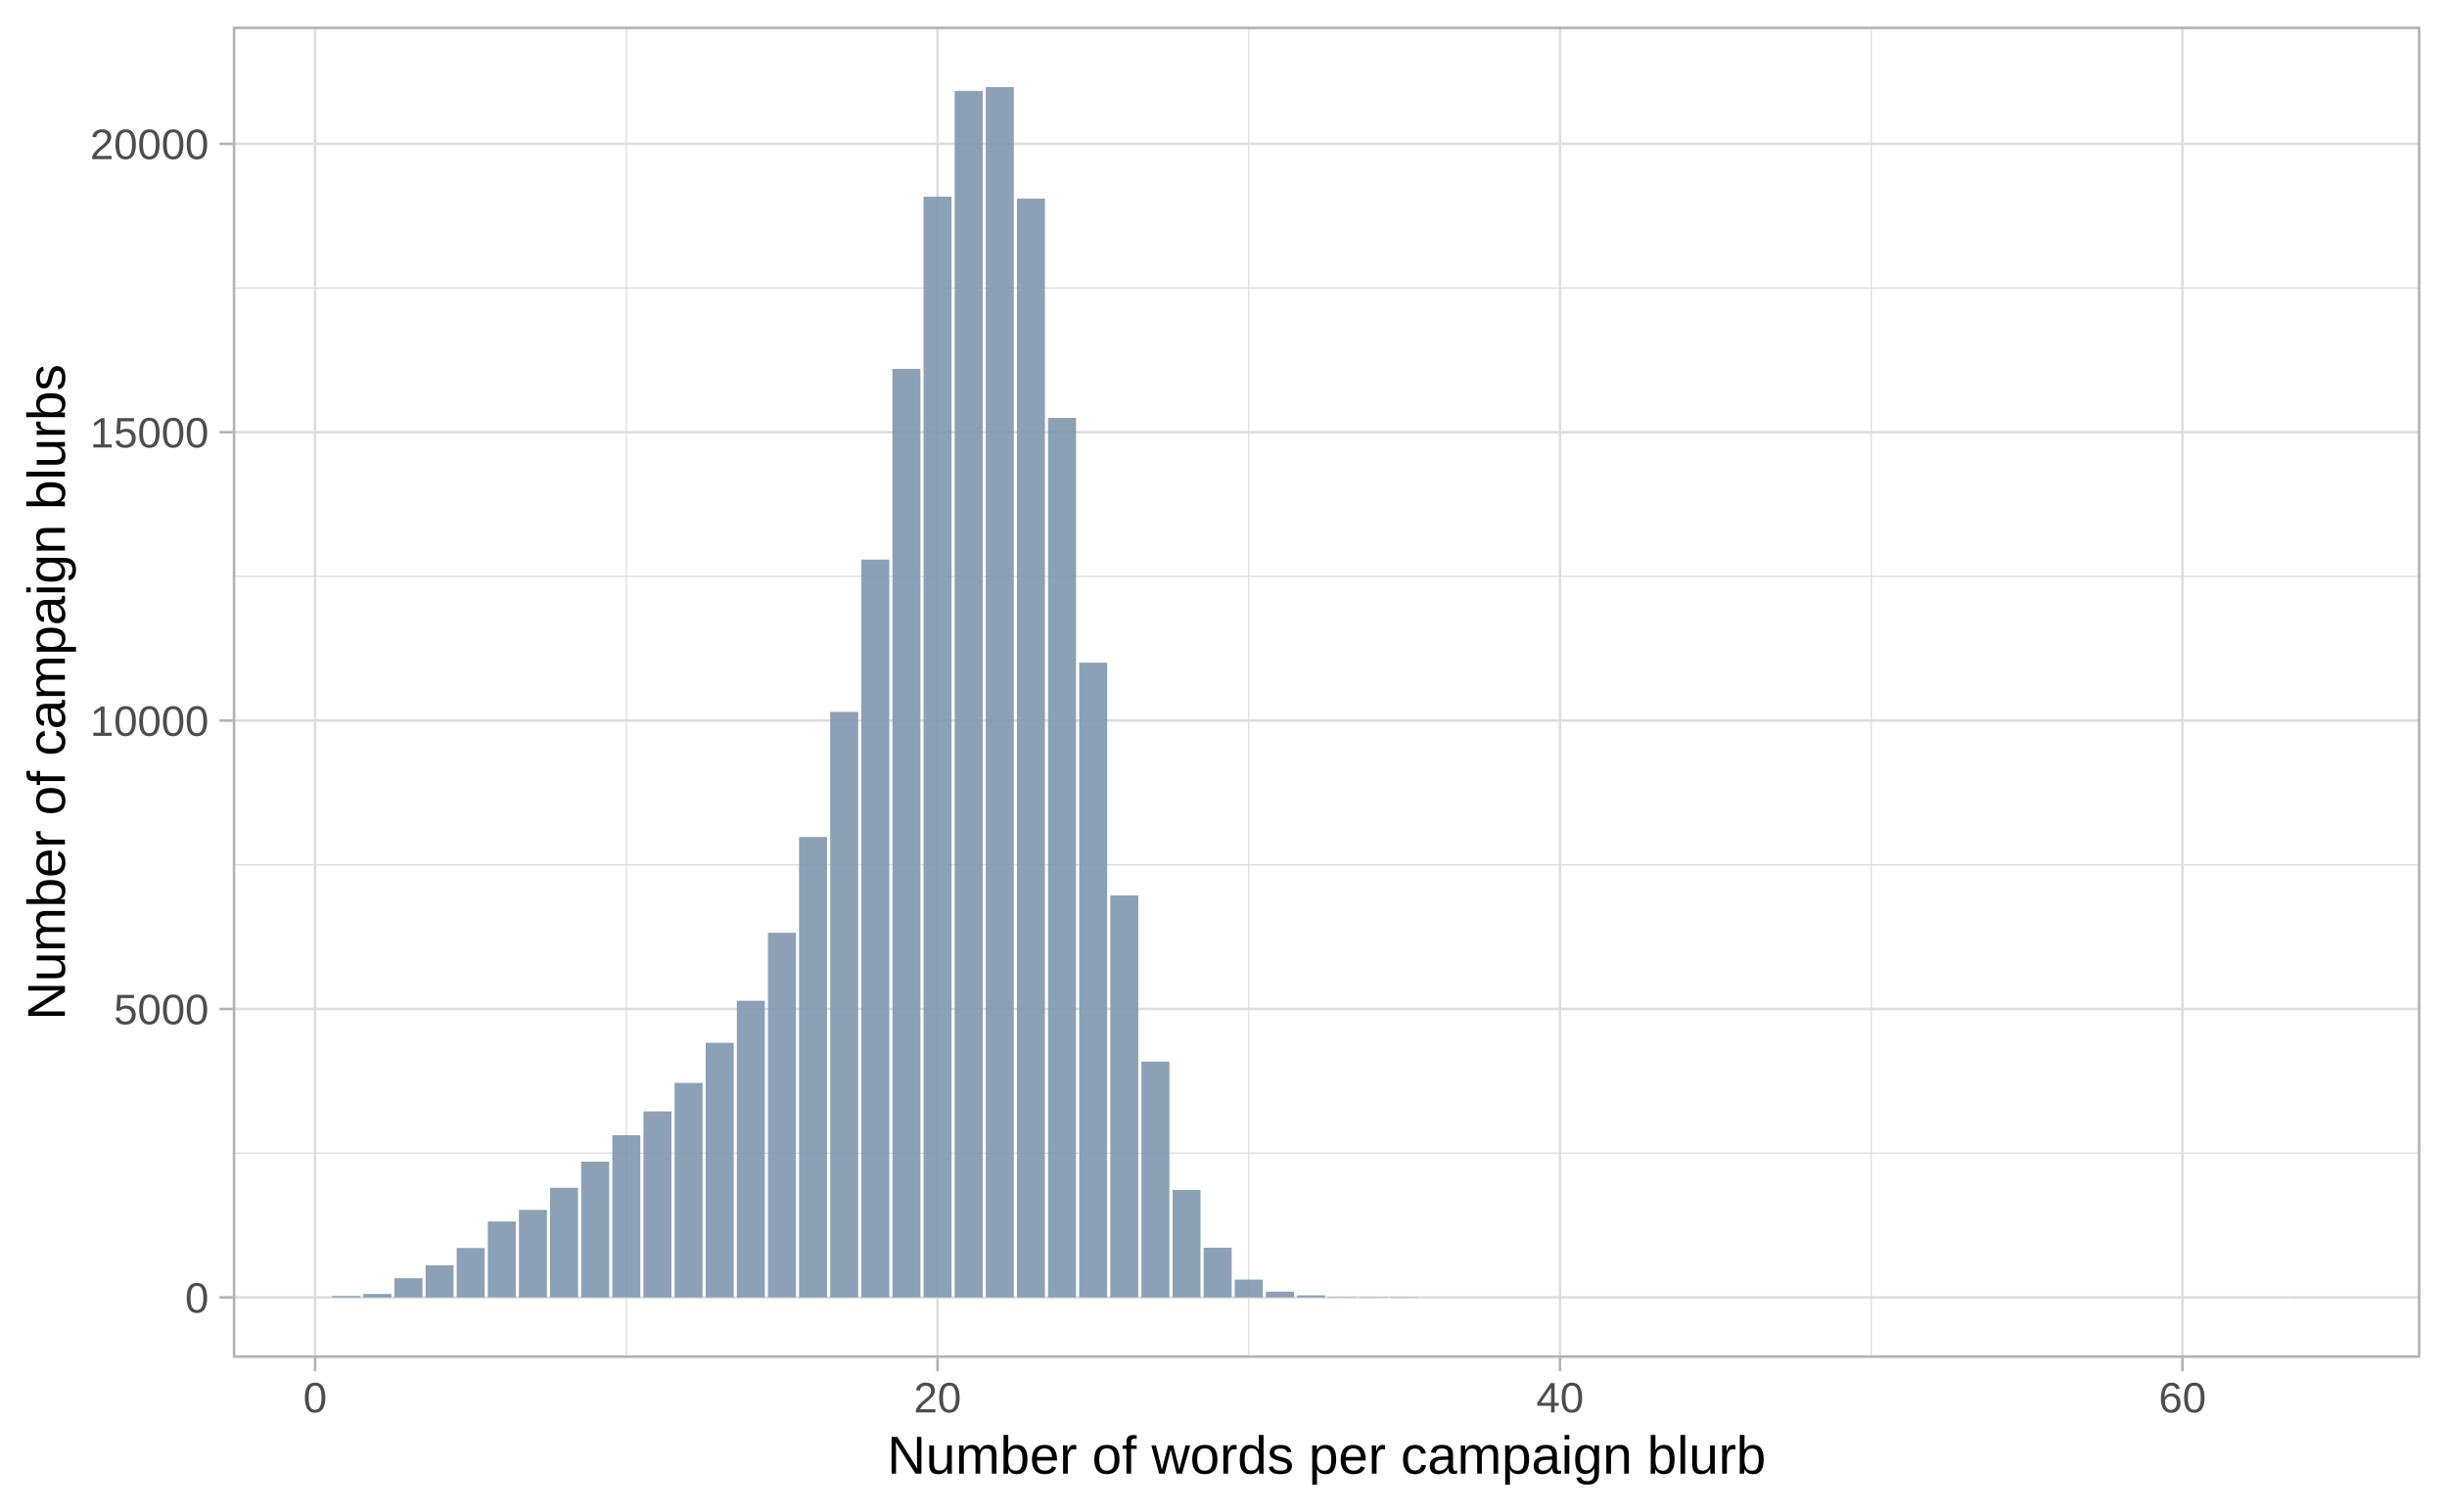
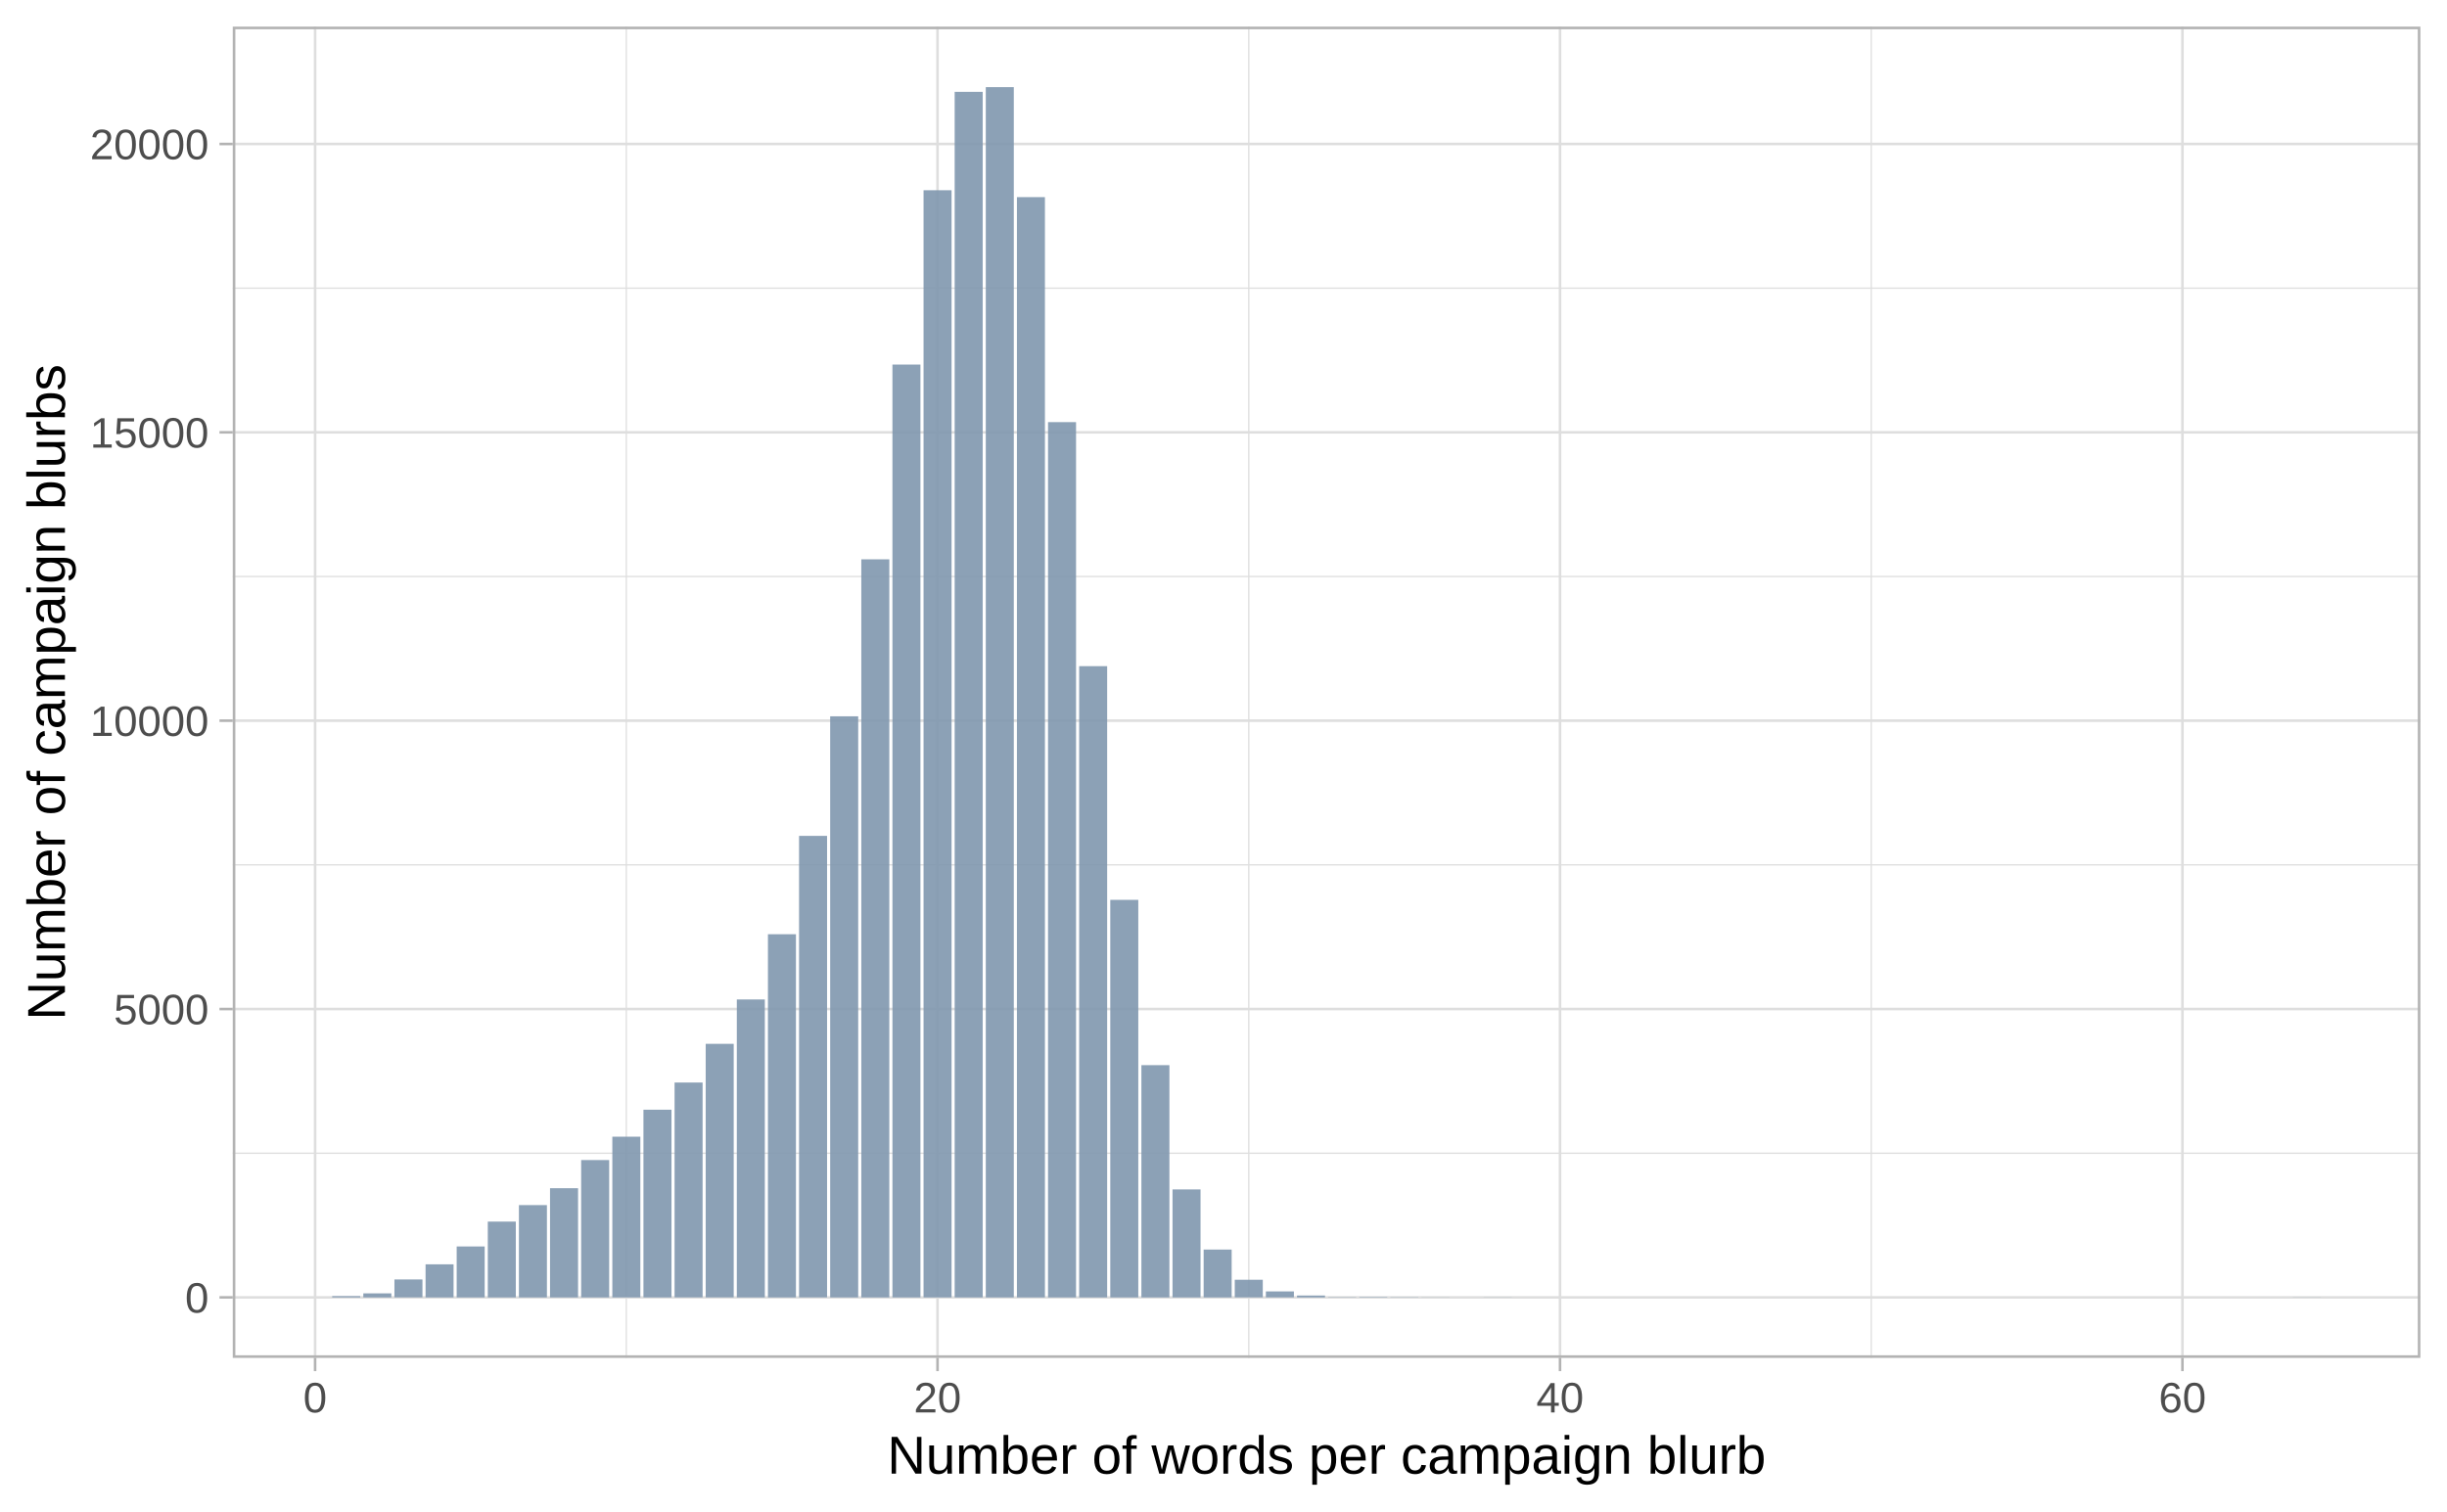
<svg xmlns="http://www.w3.org/2000/svg" class="svglite" width="504.00pt" height="311.47pt" viewBox="0 0 504.00 311.47">
  <defs>
    <style type="text/css">
    .svglite line, .svglite polyline, .svglite polygon, .svglite path, .svglite rect, .svglite circle {
      fill: none;
      stroke: #000000;
      stroke-linecap: round;
      stroke-linejoin: round;
      stroke-miterlimit: 10.00;
    }
  </style>
  </defs>
  <rect width="100%" height="100%" style="stroke: none; fill: #FFFFFF;" />
  <defs>
    <clipPath id="cpMC4wMHw1MDQuMDB8MC4wMHwzMTEuNDc=">
      <rect x="0.00" y="0.00" width="504.00" height="311.47" />
    </clipPath>
  </defs>
  <g clip-path="url(#cpMC4wMHw1MDQuMDB8MC4wMHwzMTEuNDc=)">
    <rect x="0.00" y="0.00" width="504.00" height="311.47" style="stroke-width: 1.07; stroke: #FFFFFF; fill: #FFFFFF;" />
  </g>
  <defs>
    <clipPath id="cpNDcuOTR8NDk4LjUyfDUuNDh8Mjc5Ljcy">
      <rect x="47.94" y="5.48" width="450.58" height="274.24" />
    </clipPath>
  </defs>
  <g clip-path="url(#cpNDcuOTR8NDk4LjUyfDUuNDh8Mjc5Ljcy)">
    <rect x="47.94" y="5.48" width="450.58" height="274.24" style="stroke-width: 1.07; stroke: none; fill: #FFFFFF;" />
-     <polyline points="47.94,237.55 498.52,237.55 " style="stroke-width: 0.27; stroke: #DEDEDE; stroke-linecap: butt;" />
-     <polyline points="47.94,178.15 498.52,178.15 " style="stroke-width: 0.27; stroke: #DEDEDE; stroke-linecap: butt;" />
-     <polyline points="47.94,118.74 498.52,118.74 " style="stroke-width: 0.27; stroke: #DEDEDE; stroke-linecap: butt;" />
-     <polyline points="47.94,59.33 498.52,59.33 " style="stroke-width: 0.27; stroke: #DEDEDE; stroke-linecap: butt;" />
+     <polyline points="47.94,237.56 498.52,237.56 " style="stroke-width: 0.27; stroke: #DEDEDE; stroke-linecap: butt;" />
+     <polyline points="47.94,178.16 498.52,178.16 " style="stroke-width: 0.27; stroke: #DEDEDE; stroke-linecap: butt;" />
+     <polyline points="47.94,118.76 498.52,118.76 " style="stroke-width: 0.27; stroke: #DEDEDE; stroke-linecap: butt;" />
+     <polyline points="47.94,59.36 498.52,59.36 " style="stroke-width: 0.27; stroke: #DEDEDE; stroke-linecap: butt;" />
    <polyline points="129.00,279.72 129.00,5.48 " style="stroke-width: 0.27; stroke: #DEDEDE; stroke-linecap: butt;" />
    <polyline points="257.21,279.72 257.21,5.48 " style="stroke-width: 0.27; stroke: #DEDEDE; stroke-linecap: butt;" />
    <polyline points="385.41,279.72 385.41,5.48 " style="stroke-width: 0.27; stroke: #DEDEDE; stroke-linecap: butt;" />
    <polyline points="47.94,267.26 498.52,267.26 " style="stroke-width: 0.53; stroke: #DEDEDE; stroke-linecap: butt;" />
-     <polyline points="47.94,207.85 498.52,207.85 " style="stroke-width: 0.53; stroke: #DEDEDE; stroke-linecap: butt;" />
-     <polyline points="47.94,148.44 498.52,148.44 " style="stroke-width: 0.53; stroke: #DEDEDE; stroke-linecap: butt;" />
-     <polyline points="47.94,89.03 498.52,89.03 " style="stroke-width: 0.53; stroke: #DEDEDE; stroke-linecap: butt;" />
-     <polyline points="47.94,29.62 498.52,29.62 " style="stroke-width: 0.53; stroke: #DEDEDE; stroke-linecap: butt;" />
+     <polyline points="47.94,207.86 498.52,207.86 " style="stroke-width: 0.53; stroke: #DEDEDE; stroke-linecap: butt;" />
+     <polyline points="47.94,148.46 498.52,148.46 " style="stroke-width: 0.53; stroke: #DEDEDE; stroke-linecap: butt;" />
+     <polyline points="47.94,89.06 498.52,89.06 " style="stroke-width: 0.53; stroke: #DEDEDE; stroke-linecap: butt;" />
+     <polyline points="47.94,29.66 498.52,29.66 " style="stroke-width: 0.53; stroke: #DEDEDE; stroke-linecap: butt;" />
    <polyline points="64.90,279.72 64.90,5.48 " style="stroke-width: 0.53; stroke: #DEDEDE; stroke-linecap: butt;" />
    <polyline points="193.10,279.72 193.10,5.48 " style="stroke-width: 0.53; stroke: #DEDEDE; stroke-linecap: butt;" />
    <polyline points="321.31,279.72 321.31,5.48 " style="stroke-width: 0.53; stroke: #DEDEDE; stroke-linecap: butt;" />
    <polyline points="449.51,279.72 449.51,5.48 " style="stroke-width: 0.53; stroke: #DEDEDE; stroke-linecap: butt;" />
-     <rect x="68.42" y="266.98" width="5.77" height="0.27" style="stroke-width: 1.07; stroke: none; stroke-linecap: square; stroke-linejoin: miter; fill: #8097AE; fill-opacity: 0.90;" />
-     <rect x="74.83" y="266.56" width="5.77" height="0.70" style="stroke-width: 1.07; stroke: none; stroke-linecap: square; stroke-linejoin: miter; fill: #8097AE; fill-opacity: 0.90;" />
-     <rect x="81.24" y="263.31" width="5.77" height="3.94" style="stroke-width: 1.07; stroke: none; stroke-linecap: square; stroke-linejoin: miter; fill: #8097AE; fill-opacity: 0.90;" />
-     <rect x="87.65" y="260.64" width="5.77" height="6.62" style="stroke-width: 1.07; stroke: none; stroke-linecap: square; stroke-linejoin: miter; fill: #8097AE; fill-opacity: 0.90;" />
-     <rect x="94.06" y="257.09" width="5.77" height="10.17" style="stroke-width: 1.07; stroke: none; stroke-linecap: square; stroke-linejoin: miter; fill: #8097AE; fill-opacity: 0.90;" />
-     <rect x="100.47" y="251.63" width="5.77" height="15.62" style="stroke-width: 1.07; stroke: none; stroke-linecap: square; stroke-linejoin: miter; fill: #8097AE; fill-opacity: 0.90;" />
-     <rect x="106.88" y="249.24" width="5.77" height="18.01" style="stroke-width: 1.07; stroke: none; stroke-linecap: square; stroke-linejoin: miter; fill: #8097AE; fill-opacity: 0.90;" />
-     <rect x="113.29" y="244.69" width="5.77" height="22.56" style="stroke-width: 1.07; stroke: none; stroke-linecap: square; stroke-linejoin: miter; fill: #8097AE; fill-opacity: 0.90;" />
-     <rect x="119.70" y="239.30" width="5.77" height="27.96" style="stroke-width: 1.07; stroke: none; stroke-linecap: square; stroke-linejoin: miter; fill: #8097AE; fill-opacity: 0.90;" />
-     <rect x="126.12" y="233.85" width="5.77" height="33.41" style="stroke-width: 1.07; stroke: none; stroke-linecap: square; stroke-linejoin: miter; fill: #8097AE; fill-opacity: 0.90;" />
-     <rect x="132.53" y="228.95" width="5.77" height="38.31" style="stroke-width: 1.07; stroke: none; stroke-linecap: square; stroke-linejoin: miter; fill: #8097AE; fill-opacity: 0.90;" />
-     <rect x="138.94" y="223.07" width="5.77" height="44.19" style="stroke-width: 1.07; stroke: none; stroke-linecap: square; stroke-linejoin: miter; fill: #8097AE; fill-opacity: 0.90;" />
-     <rect x="145.35" y="214.82" width="5.77" height="52.43" style="stroke-width: 1.07; stroke: none; stroke-linecap: square; stroke-linejoin: miter; fill: #8097AE; fill-opacity: 0.90;" />
-     <rect x="151.76" y="206.15" width="5.77" height="61.11" style="stroke-width: 1.07; stroke: none; stroke-linecap: square; stroke-linejoin: miter; fill: #8097AE; fill-opacity: 0.90;" />
-     <rect x="158.17" y="192.15" width="5.77" height="75.10" style="stroke-width: 1.07; stroke: none; stroke-linecap: square; stroke-linejoin: miter; fill: #8097AE; fill-opacity: 0.90;" />
-     <rect x="164.58" y="172.42" width="5.77" height="94.84" style="stroke-width: 1.07; stroke: none; stroke-linecap: square; stroke-linejoin: miter; fill: #8097AE; fill-opacity: 0.90;" />
-     <rect x="170.99" y="146.65" width="5.77" height="120.61" style="stroke-width: 1.07; stroke: none; stroke-linecap: square; stroke-linejoin: miter; fill: #8097AE; fill-opacity: 0.90;" />
-     <rect x="177.40" y="115.27" width="5.77" height="151.99" style="stroke-width: 1.07; stroke: none; stroke-linecap: square; stroke-linejoin: miter; fill: #8097AE; fill-opacity: 0.90;" />
-     <rect x="183.81" y="75.99" width="5.77" height="191.27" style="stroke-width: 1.07; stroke: none; stroke-linecap: square; stroke-linejoin: miter; fill: #8097AE; fill-opacity: 0.90;" />
-     <rect x="190.22" y="40.51" width="5.77" height="226.75" style="stroke-width: 1.07; stroke: none; stroke-linecap: square; stroke-linejoin: miter; fill: #8097AE; fill-opacity: 0.90;" />
-     <rect x="196.63" y="18.72" width="5.77" height="248.54" style="stroke-width: 1.07; stroke: none; stroke-linecap: square; stroke-linejoin: miter; fill: #8097AE; fill-opacity: 0.90;" />
+     <rect x="68.42" y="267.00" width="5.77" height="0.26" style="stroke-width: 1.07; stroke: none; stroke-linecap: square; stroke-linejoin: miter; fill: #8097AE; fill-opacity: 0.90;" />
+     <rect x="74.83" y="266.43" width="5.77" height="0.83" style="stroke-width: 1.07; stroke: none; stroke-linecap: square; stroke-linejoin: miter; fill: #8097AE; fill-opacity: 0.90;" />
+     <rect x="81.24" y="263.57" width="5.77" height="3.68" style="stroke-width: 1.07; stroke: none; stroke-linecap: square; stroke-linejoin: miter; fill: #8097AE; fill-opacity: 0.90;" />
+     <rect x="87.65" y="260.45" width="5.77" height="6.81" style="stroke-width: 1.07; stroke: none; stroke-linecap: square; stroke-linejoin: miter; fill: #8097AE; fill-opacity: 0.90;" />
+     <rect x="94.06" y="256.77" width="5.77" height="10.49" style="stroke-width: 1.07; stroke: none; stroke-linecap: square; stroke-linejoin: miter; fill: #8097AE; fill-opacity: 0.90;" />
+     <rect x="100.47" y="251.65" width="5.77" height="15.61" style="stroke-width: 1.07; stroke: none; stroke-linecap: square; stroke-linejoin: miter; fill: #8097AE; fill-opacity: 0.90;" />
+     <rect x="106.88" y="248.25" width="5.77" height="19.01" style="stroke-width: 1.07; stroke: none; stroke-linecap: square; stroke-linejoin: miter; fill: #8097AE; fill-opacity: 0.90;" />
+     <rect x="113.29" y="244.77" width="5.77" height="22.49" style="stroke-width: 1.07; stroke: none; stroke-linecap: square; stroke-linejoin: miter; fill: #8097AE; fill-opacity: 0.90;" />
+     <rect x="119.70" y="238.97" width="5.77" height="28.29" style="stroke-width: 1.07; stroke: none; stroke-linecap: square; stroke-linejoin: miter; fill: #8097AE; fill-opacity: 0.90;" />
+     <rect x="126.12" y="234.16" width="5.77" height="33.10" style="stroke-width: 1.07; stroke: none; stroke-linecap: square; stroke-linejoin: miter; fill: #8097AE; fill-opacity: 0.90;" />
+     <rect x="132.53" y="228.60" width="5.77" height="38.66" style="stroke-width: 1.07; stroke: none; stroke-linecap: square; stroke-linejoin: miter; fill: #8097AE; fill-opacity: 0.90;" />
+     <rect x="138.94" y="223.00" width="5.77" height="44.25" style="stroke-width: 1.07; stroke: none; stroke-linecap: square; stroke-linejoin: miter; fill: #8097AE; fill-opacity: 0.90;" />
+     <rect x="145.35" y="215.03" width="5.77" height="52.22" style="stroke-width: 1.07; stroke: none; stroke-linecap: square; stroke-linejoin: miter; fill: #8097AE; fill-opacity: 0.90;" />
+     <rect x="151.76" y="205.89" width="5.77" height="61.37" style="stroke-width: 1.07; stroke: none; stroke-linecap: square; stroke-linejoin: miter; fill: #8097AE; fill-opacity: 0.90;" />
+     <rect x="158.17" y="192.45" width="5.77" height="74.81" style="stroke-width: 1.07; stroke: none; stroke-linecap: square; stroke-linejoin: miter; fill: #8097AE; fill-opacity: 0.90;" />
+     <rect x="164.58" y="172.19" width="5.77" height="95.06" style="stroke-width: 1.07; stroke: none; stroke-linecap: square; stroke-linejoin: miter; fill: #8097AE; fill-opacity: 0.90;" />
+     <rect x="170.99" y="147.56" width="5.77" height="119.70" style="stroke-width: 1.07; stroke: none; stroke-linecap: square; stroke-linejoin: miter; fill: #8097AE; fill-opacity: 0.90;" />
+     <rect x="177.40" y="115.22" width="5.77" height="152.04" style="stroke-width: 1.07; stroke: none; stroke-linecap: square; stroke-linejoin: miter; fill: #8097AE; fill-opacity: 0.90;" />
+     <rect x="183.81" y="75.10" width="5.77" height="192.16" style="stroke-width: 1.07; stroke: none; stroke-linecap: square; stroke-linejoin: miter; fill: #8097AE; fill-opacity: 0.90;" />
+     <rect x="190.22" y="39.19" width="5.77" height="228.07" style="stroke-width: 1.07; stroke: none; stroke-linecap: square; stroke-linejoin: miter; fill: #8097AE; fill-opacity: 0.90;" />
+     <rect x="196.63" y="18.92" width="5.77" height="248.34" style="stroke-width: 1.07; stroke: none; stroke-linecap: square; stroke-linejoin: miter; fill: #8097AE; fill-opacity: 0.90;" />
    <rect x="203.04" y="17.95" width="5.77" height="249.31" style="stroke-width: 1.07; stroke: none; stroke-linecap: square; stroke-linejoin: miter; fill: #8097AE; fill-opacity: 0.90;" />
-     <rect x="209.45" y="40.91" width="5.77" height="226.35" style="stroke-width: 1.07; stroke: none; stroke-linecap: square; stroke-linejoin: miter; fill: #8097AE; fill-opacity: 0.90;" />
-     <rect x="215.86" y="86.09" width="5.77" height="181.17" style="stroke-width: 1.07; stroke: none; stroke-linecap: square; stroke-linejoin: miter; fill: #8097AE; fill-opacity: 0.90;" />
-     <rect x="222.27" y="136.51" width="5.77" height="130.75" style="stroke-width: 1.07; stroke: none; stroke-linecap: square; stroke-linejoin: miter; fill: #8097AE; fill-opacity: 0.90;" />
-     <rect x="228.68" y="184.45" width="5.77" height="82.80" style="stroke-width: 1.07; stroke: none; stroke-linecap: square; stroke-linejoin: miter; fill: #8097AE; fill-opacity: 0.90;" />
-     <rect x="235.09" y="218.69" width="5.77" height="48.57" style="stroke-width: 1.07; stroke: none; stroke-linecap: square; stroke-linejoin: miter; fill: #8097AE; fill-opacity: 0.90;" />
-     <rect x="241.50" y="245.13" width="5.77" height="22.12" style="stroke-width: 1.07; stroke: none; stroke-linecap: square; stroke-linejoin: miter; fill: #8097AE; fill-opacity: 0.90;" />
-     <rect x="247.91" y="257.03" width="5.77" height="10.23" style="stroke-width: 1.07; stroke: none; stroke-linecap: square; stroke-linejoin: miter; fill: #8097AE; fill-opacity: 0.90;" />
-     <rect x="254.32" y="263.61" width="5.77" height="3.65" style="stroke-width: 1.07; stroke: none; stroke-linecap: square; stroke-linejoin: miter; fill: #8097AE; fill-opacity: 0.90;" />
-     <rect x="260.73" y="266.07" width="5.77" height="1.19" style="stroke-width: 1.07; stroke: none; stroke-linecap: square; stroke-linejoin: miter; fill: #8097AE; fill-opacity: 0.90;" />
-     <rect x="267.14" y="266.85" width="5.77" height="0.40" style="stroke-width: 1.07; stroke: none; stroke-linecap: square; stroke-linejoin: miter; fill: #8097AE; fill-opacity: 0.90;" />
-     <rect x="273.55" y="267.19" width="5.77" height="0.071" style="stroke-width: 1.07; stroke: none; stroke-linecap: square; stroke-linejoin: miter; fill: #8097AE; fill-opacity: 0.90;" />
-     <rect x="279.96" y="267.20" width="5.77" height="0.059" style="stroke-width: 1.07; stroke: none; stroke-linecap: square; stroke-linejoin: miter; fill: #8097AE; fill-opacity: 0.90;" />
-     <rect x="286.37" y="267.20" width="5.77" height="0.059" style="stroke-width: 1.07; stroke: none; stroke-linecap: square; stroke-linejoin: miter; fill: #8097AE; fill-opacity: 0.90;" />
+     <rect x="209.45" y="40.61" width="5.77" height="226.65" style="stroke-width: 1.07; stroke: none; stroke-linecap: square; stroke-linejoin: miter; fill: #8097AE; fill-opacity: 0.90;" />
+     <rect x="215.86" y="86.96" width="5.77" height="180.30" style="stroke-width: 1.07; stroke: none; stroke-linecap: square; stroke-linejoin: miter; fill: #8097AE; fill-opacity: 0.90;" />
+     <rect x="222.27" y="137.23" width="5.77" height="130.03" style="stroke-width: 1.07; stroke: none; stroke-linecap: square; stroke-linejoin: miter; fill: #8097AE; fill-opacity: 0.90;" />
+     <rect x="228.68" y="185.37" width="5.77" height="81.89" style="stroke-width: 1.07; stroke: none; stroke-linecap: square; stroke-linejoin: miter; fill: #8097AE; fill-opacity: 0.90;" />
+     <rect x="235.09" y="219.42" width="5.77" height="47.84" style="stroke-width: 1.07; stroke: none; stroke-linecap: square; stroke-linejoin: miter; fill: #8097AE; fill-opacity: 0.90;" />
+     <rect x="241.50" y="245.02" width="5.77" height="22.24" style="stroke-width: 1.07; stroke: none; stroke-linecap: square; stroke-linejoin: miter; fill: #8097AE; fill-opacity: 0.90;" />
+     <rect x="247.91" y="257.41" width="5.77" height="9.85" style="stroke-width: 1.07; stroke: none; stroke-linecap: square; stroke-linejoin: miter; fill: #8097AE; fill-opacity: 0.90;" />
+     <rect x="254.32" y="263.63" width="5.77" height="3.62" style="stroke-width: 1.07; stroke: none; stroke-linecap: square; stroke-linejoin: miter; fill: #8097AE; fill-opacity: 0.90;" />
+     <rect x="260.73" y="266.03" width="5.77" height="1.22" style="stroke-width: 1.07; stroke: none; stroke-linecap: square; stroke-linejoin: miter; fill: #8097AE; fill-opacity: 0.90;" />
+     <rect x="267.14" y="266.88" width="5.77" height="0.38" style="stroke-width: 1.07; stroke: none; stroke-linecap: square; stroke-linejoin: miter; fill: #8097AE; fill-opacity: 0.90;" />
+     <rect x="273.55" y="267.20" width="5.77" height="0.059" style="stroke-width: 1.07; stroke: none; stroke-linecap: square; stroke-linejoin: miter; fill: #8097AE; fill-opacity: 0.90;" />
+     <rect x="279.96" y="267.17" width="5.77" height="0.083" style="stroke-width: 1.07; stroke: none; stroke-linecap: square; stroke-linejoin: miter; fill: #8097AE; fill-opacity: 0.90;" />
+     <rect x="286.37" y="267.21" width="5.77" height="0.048" style="stroke-width: 1.07; stroke: none; stroke-linecap: square; stroke-linejoin: miter; fill: #8097AE; fill-opacity: 0.90;" />
+     <rect x="292.78" y="267.23" width="5.77" height="0.024" style="stroke-width: 1.07; stroke: none; stroke-linecap: square; stroke-linejoin: miter; fill: #8097AE; fill-opacity: 0.90;" />
    <rect x="305.60" y="267.23" width="5.77" height="0.024" style="stroke-width: 1.07; stroke: none; stroke-linecap: square; stroke-linejoin: miter; fill: #8097AE; fill-opacity: 0.90;" />
    <rect x="472.27" y="267.23" width="5.77" height="0.024" style="stroke-width: 1.07; stroke: none; stroke-linecap: square; stroke-linejoin: miter; fill: #8097AE; fill-opacity: 0.90;" />
    <rect x="47.94" y="5.48" width="450.58" height="274.24" style="stroke-width: 1.07; stroke: #B3B3B3;" />
  </g>
  <g clip-path="url(#cpMC4wMHw1MDQuMDB8MC4wMHwzMTEuNDc=)">
    <text x="43.01" y="270.41" text-anchor="end" style="font-size: 8.80px; fill: #4D4D4D; font-family: Arial;" textLength="4.90px" lengthAdjust="spacingAndGlyphs">0</text>
-     <text x="43.01" y="211.00" text-anchor="end" style="font-size: 8.80px; fill: #4D4D4D; font-family: Arial;" textLength="19.58px" lengthAdjust="spacingAndGlyphs">5000</text>
-     <text x="43.01" y="151.59" text-anchor="end" style="font-size: 8.80px; fill: #4D4D4D; font-family: Arial;" textLength="24.48px" lengthAdjust="spacingAndGlyphs">10000</text>
-     <text x="43.01" y="92.19" text-anchor="end" style="font-size: 8.80px; fill: #4D4D4D; font-family: Arial;" textLength="24.48px" lengthAdjust="spacingAndGlyphs">15000</text>
-     <text x="43.01" y="32.78" text-anchor="end" style="font-size: 8.80px; fill: #4D4D4D; font-family: Arial;" textLength="24.48px" lengthAdjust="spacingAndGlyphs">20000</text>
+     <text x="43.01" y="211.01" text-anchor="end" style="font-size: 8.80px; fill: #4D4D4D; font-family: Arial;" textLength="19.58px" lengthAdjust="spacingAndGlyphs">5000</text>
+     <text x="43.01" y="151.61" text-anchor="end" style="font-size: 8.80px; fill: #4D4D4D; font-family: Arial;" textLength="24.48px" lengthAdjust="spacingAndGlyphs">10000</text>
+     <text x="43.01" y="92.21" text-anchor="end" style="font-size: 8.80px; fill: #4D4D4D; font-family: Arial;" textLength="24.48px" lengthAdjust="spacingAndGlyphs">15000</text>
+     <text x="43.01" y="32.81" text-anchor="end" style="font-size: 8.80px; fill: #4D4D4D; font-family: Arial;" textLength="24.48px" lengthAdjust="spacingAndGlyphs">20000</text>
    <polyline points="45.20,267.26 47.94,267.26 " style="stroke-width: 0.53; stroke: #B3B3B3; stroke-linecap: butt;" />
-     <polyline points="45.20,207.85 47.94,207.85 " style="stroke-width: 0.53; stroke: #B3B3B3; stroke-linecap: butt;" />
-     <polyline points="45.20,148.44 47.94,148.44 " style="stroke-width: 0.53; stroke: #B3B3B3; stroke-linecap: butt;" />
-     <polyline points="45.20,89.03 47.94,89.03 " style="stroke-width: 0.53; stroke: #B3B3B3; stroke-linecap: butt;" />
-     <polyline points="45.20,29.62 47.94,29.62 " style="stroke-width: 0.53; stroke: #B3B3B3; stroke-linecap: butt;" />
+     <polyline points="45.20,207.86 47.94,207.86 " style="stroke-width: 0.53; stroke: #B3B3B3; stroke-linecap: butt;" />
+     <polyline points="45.20,148.46 47.94,148.46 " style="stroke-width: 0.53; stroke: #B3B3B3; stroke-linecap: butt;" />
+     <polyline points="45.20,89.06 47.94,89.06 " style="stroke-width: 0.53; stroke: #B3B3B3; stroke-linecap: butt;" />
+     <polyline points="45.20,29.66 47.94,29.66 " style="stroke-width: 0.53; stroke: #B3B3B3; stroke-linecap: butt;" />
    <polyline points="64.90,282.46 64.90,279.72 " style="stroke-width: 0.53; stroke: #B3B3B3; stroke-linecap: butt;" />
    <polyline points="193.10,282.46 193.10,279.72 " style="stroke-width: 0.53; stroke: #B3B3B3; stroke-linecap: butt;" />
    <polyline points="321.31,282.46 321.31,279.72 " style="stroke-width: 0.53; stroke: #B3B3B3; stroke-linecap: butt;" />
    <polyline points="449.51,282.46 449.51,279.72 " style="stroke-width: 0.53; stroke: #B3B3B3; stroke-linecap: butt;" />
    <text x="64.90" y="290.96" text-anchor="middle" style="font-size: 8.80px; fill: #4D4D4D; font-family: Arial;" textLength="4.90px" lengthAdjust="spacingAndGlyphs">0</text>
    <text x="193.10" y="290.96" text-anchor="middle" style="font-size: 8.80px; fill: #4D4D4D; font-family: Arial;" textLength="9.79px" lengthAdjust="spacingAndGlyphs">20</text>
    <text x="321.31" y="290.96" text-anchor="middle" style="font-size: 8.80px; fill: #4D4D4D; font-family: Arial;" textLength="9.79px" lengthAdjust="spacingAndGlyphs">40</text>
    <text x="449.51" y="290.96" text-anchor="middle" style="font-size: 8.80px; fill: #4D4D4D; font-family: Arial;" textLength="9.79px" lengthAdjust="spacingAndGlyphs">60</text>
    <text x="273.23" y="303.57" text-anchor="middle" style="font-size: 11.00px; font-family: Arial;" textLength="180.99px" lengthAdjust="spacingAndGlyphs">Number of words per campaign blurb</text>
    <text transform="translate(13.37,142.60) rotate(-90)" text-anchor="middle" style="font-size: 11.00px; font-family: Arial;" textLength="135.14px" lengthAdjust="spacingAndGlyphs">Number of campaign blurbs</text>
  </g>
</svg>
